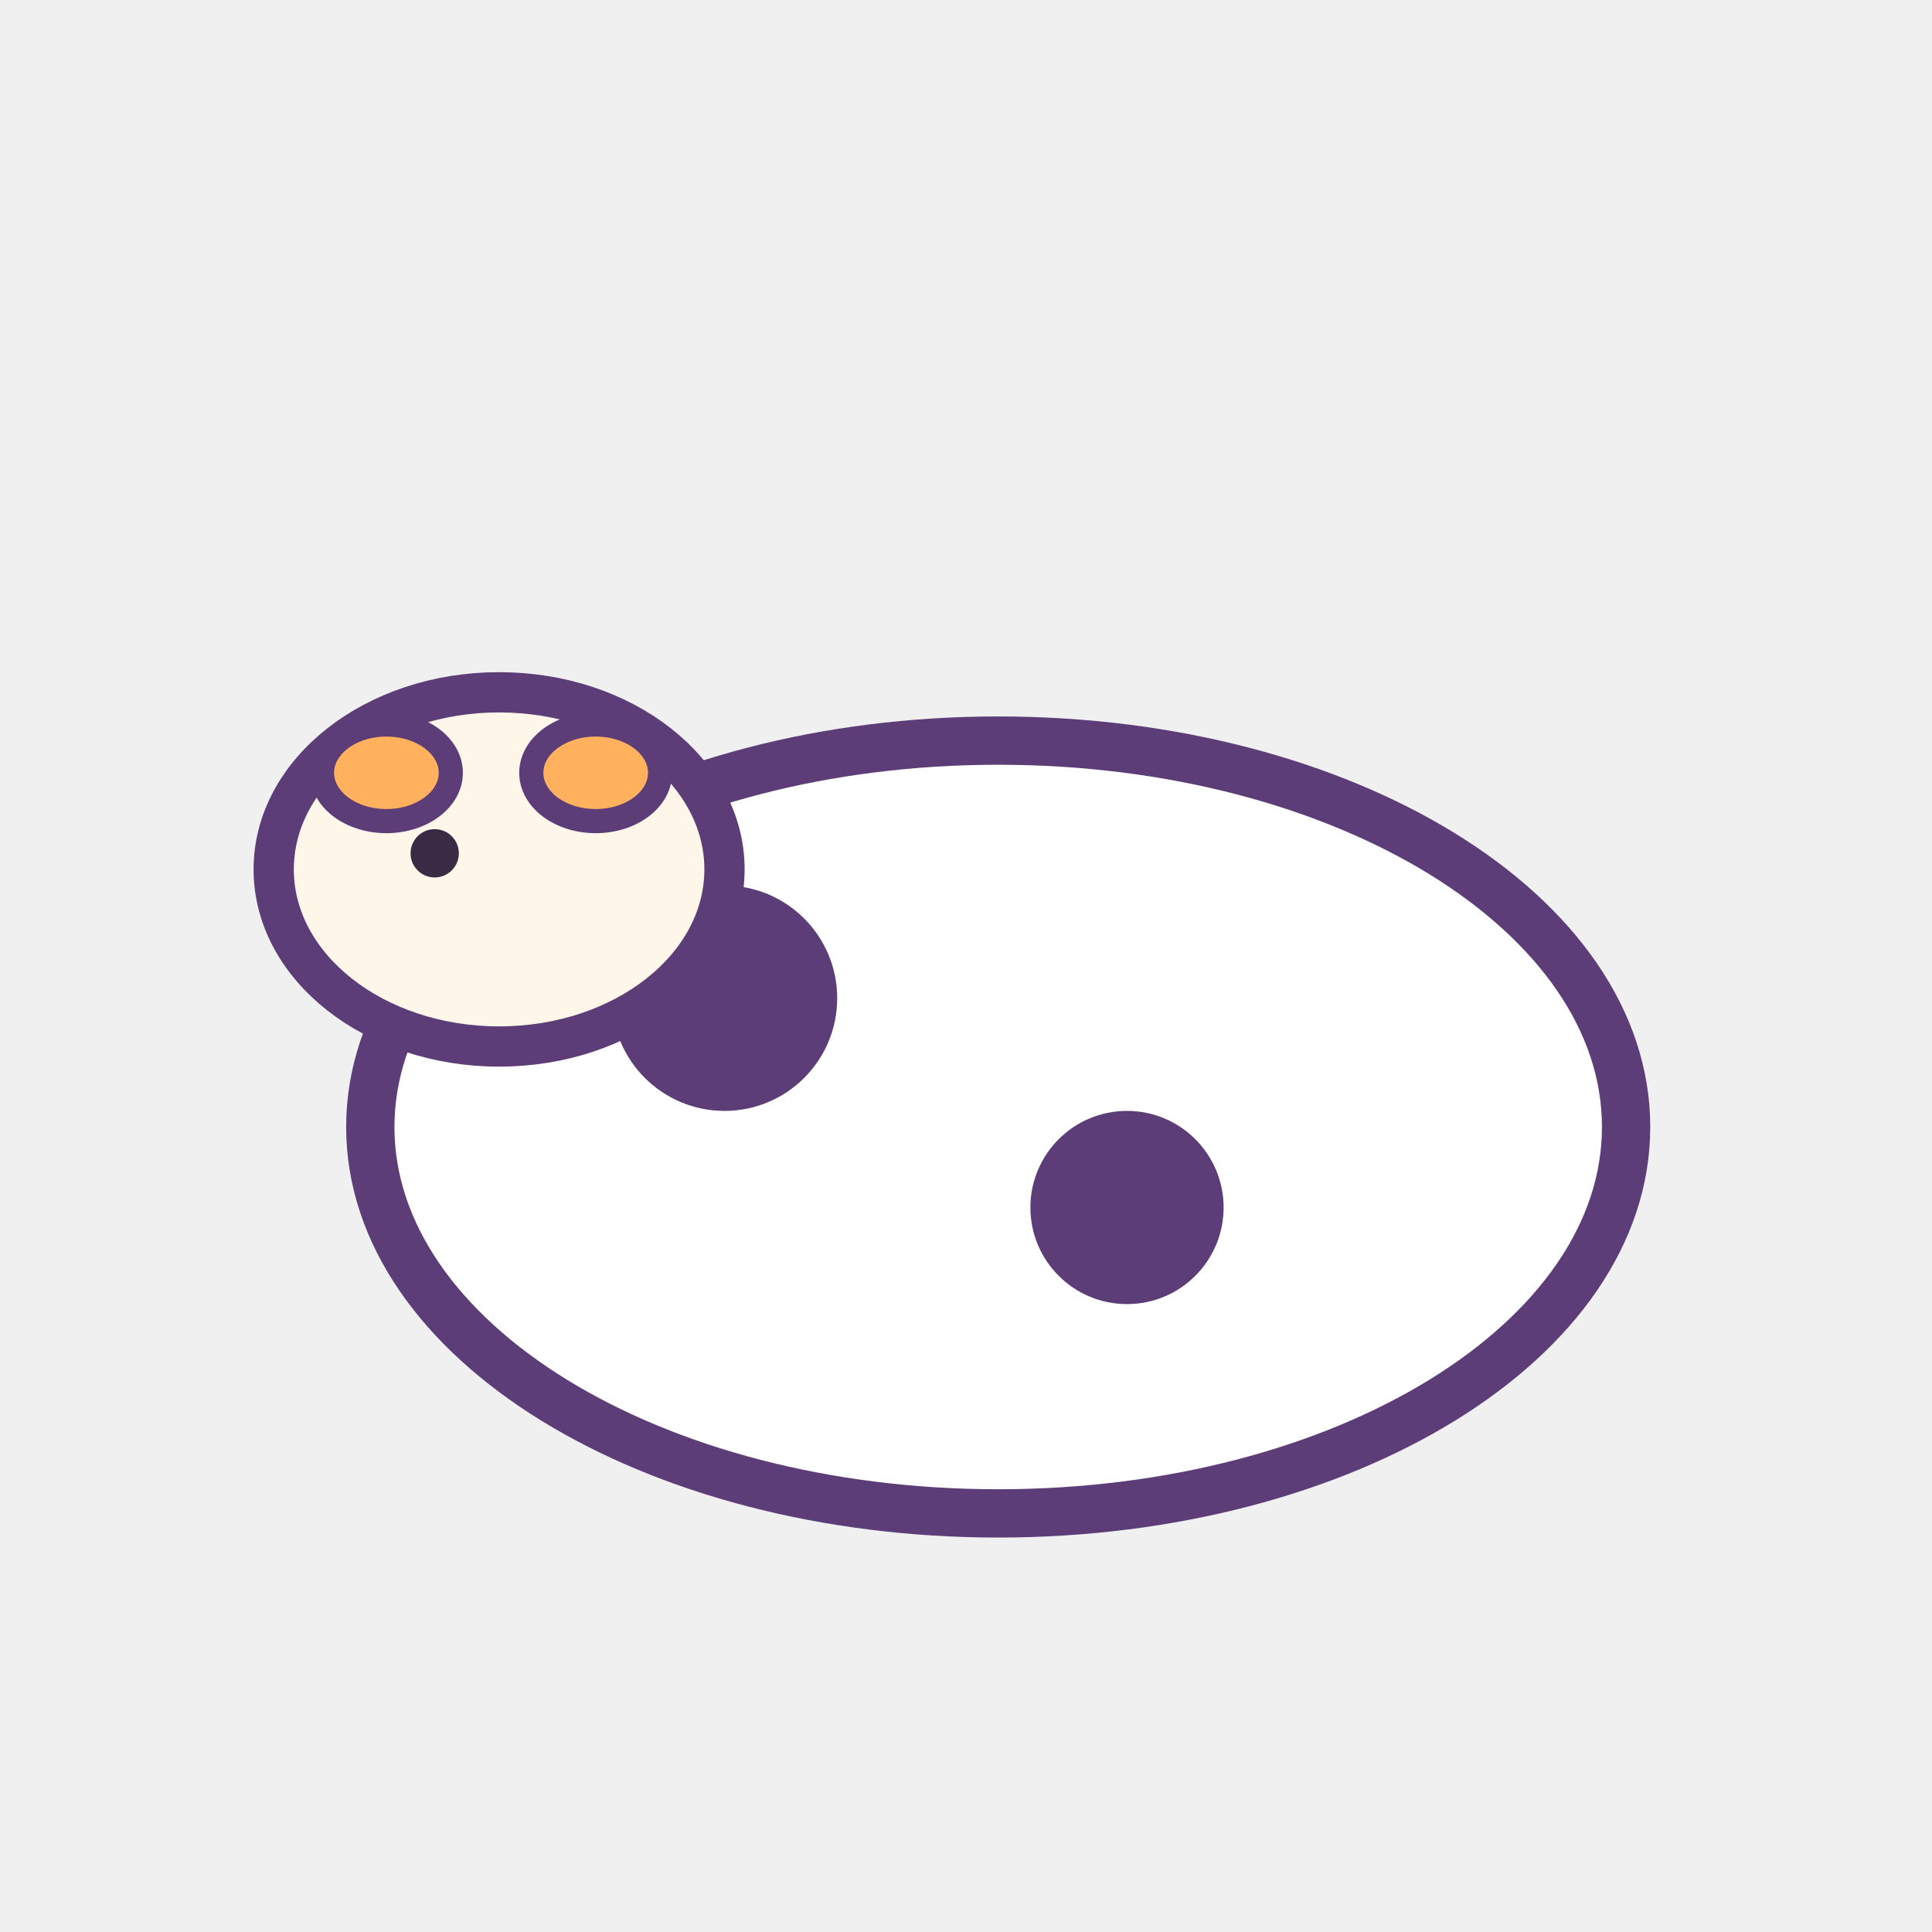
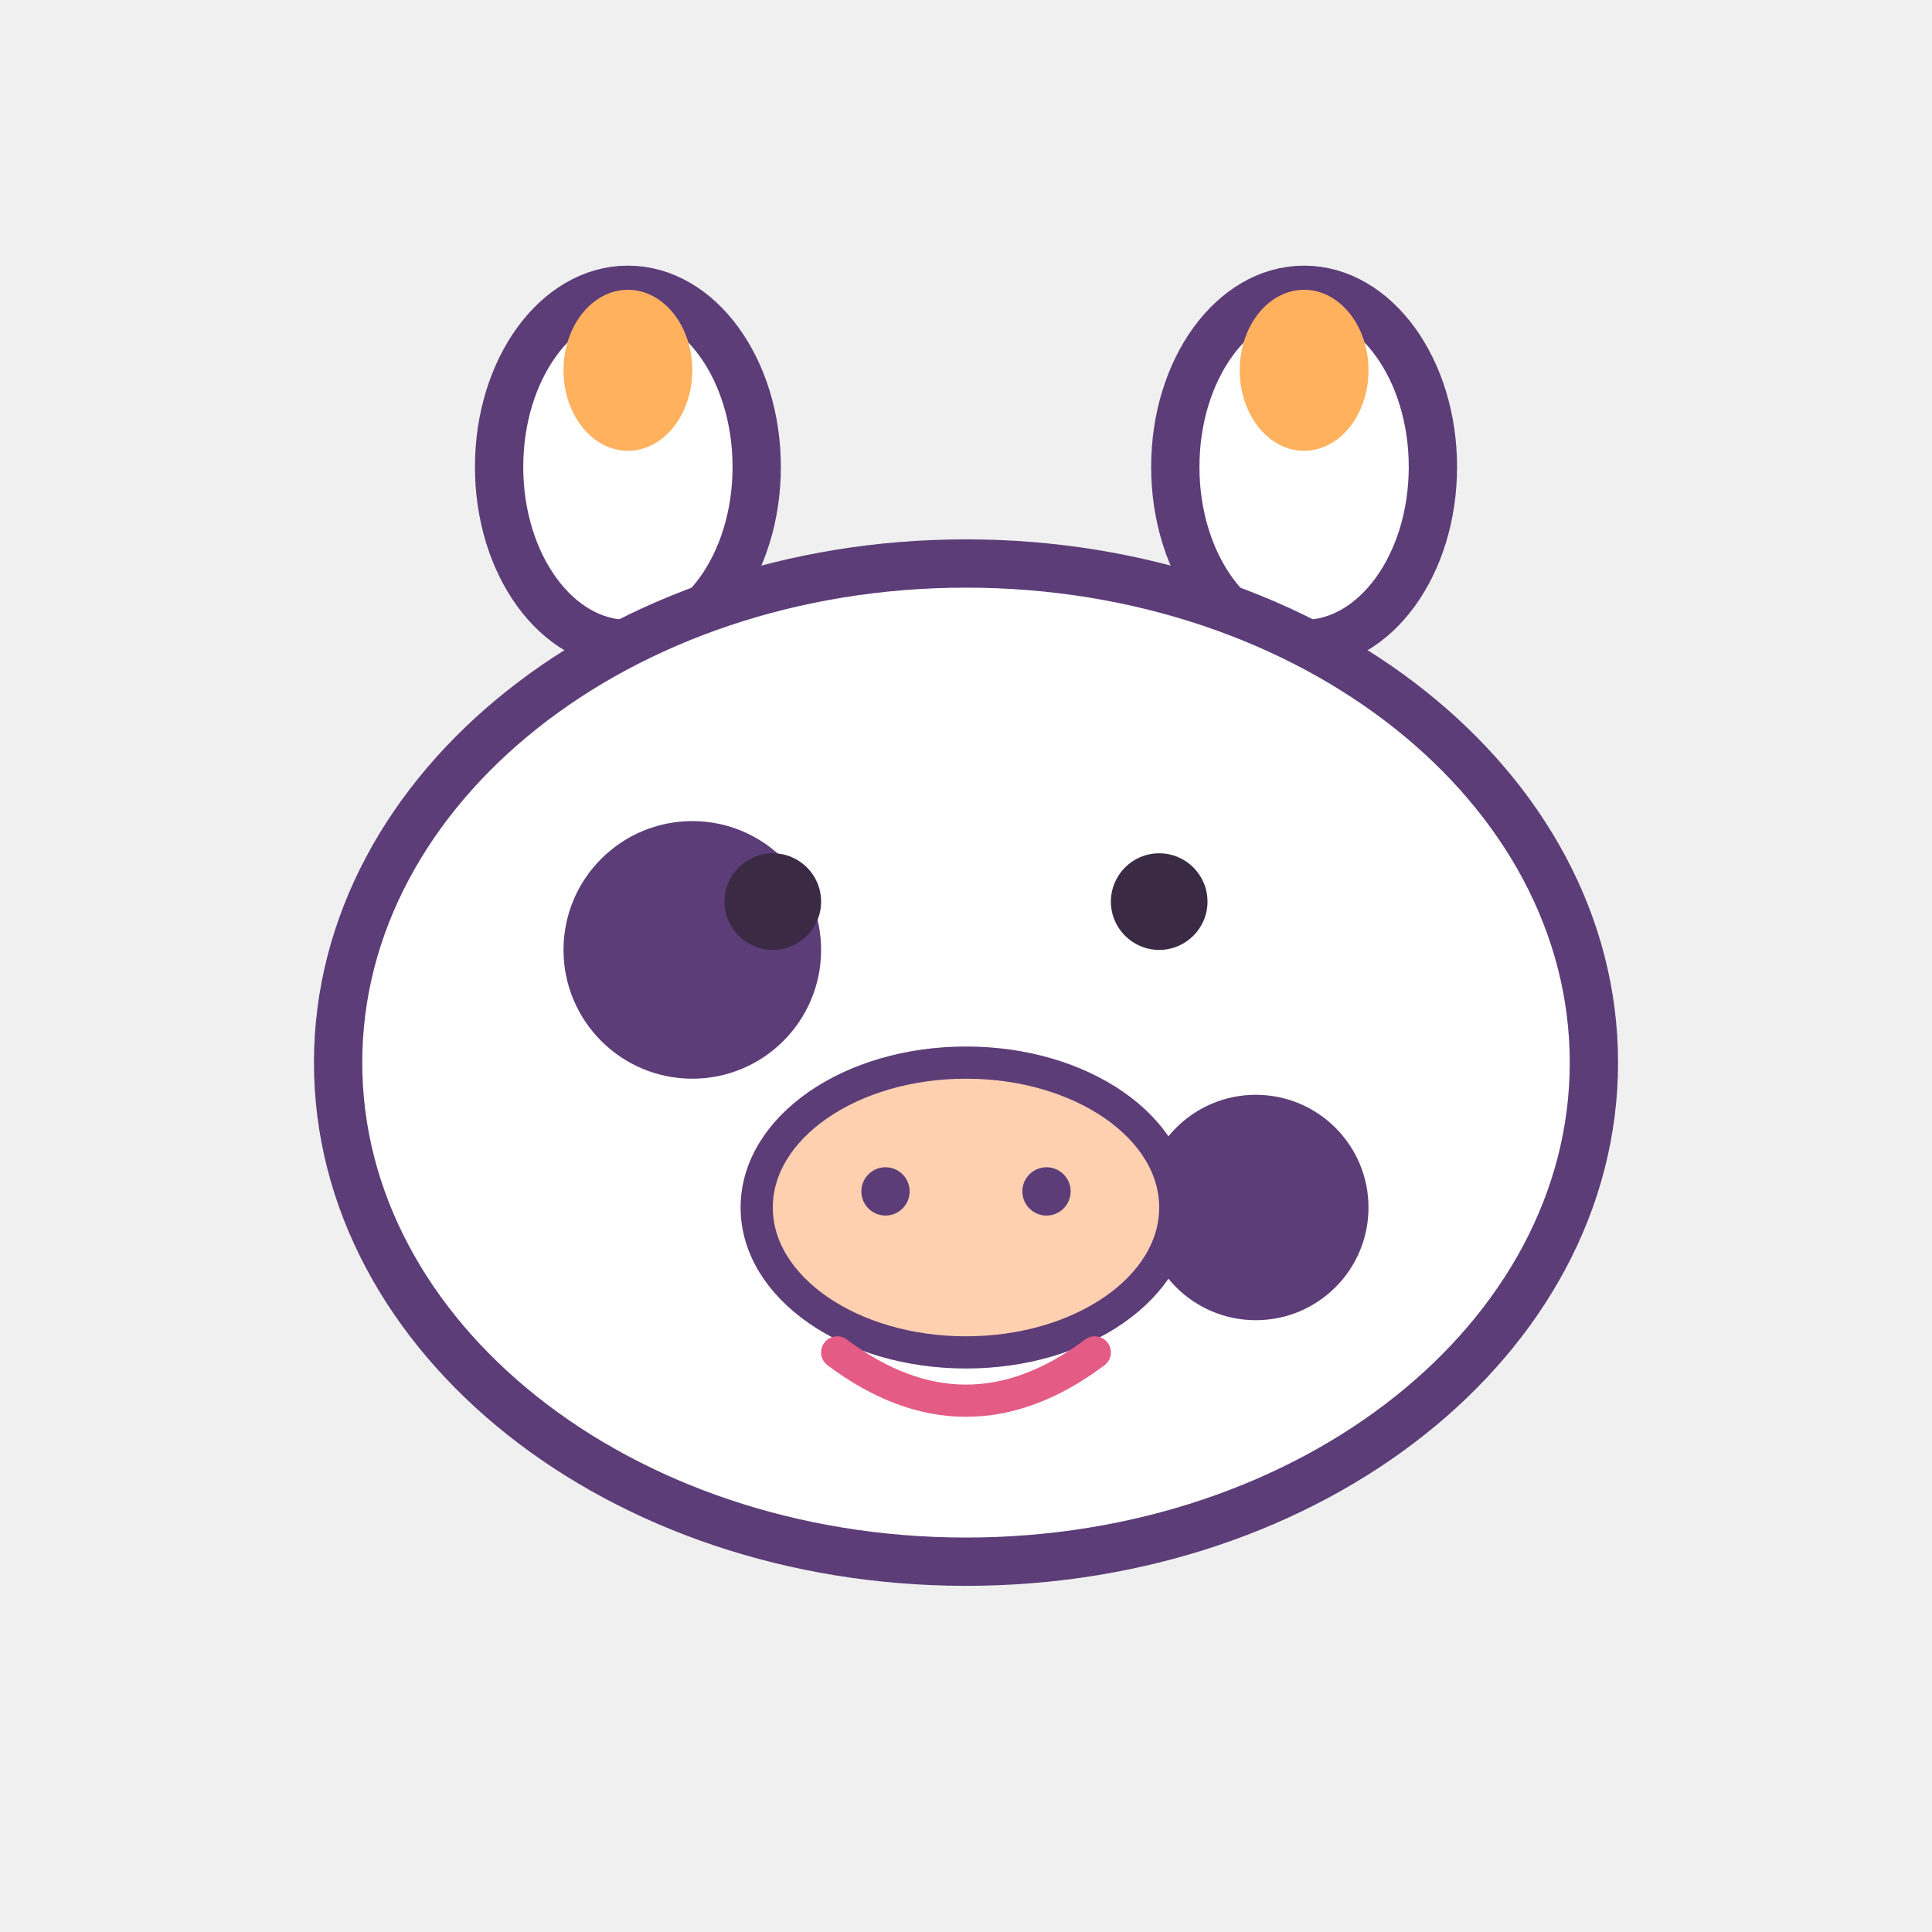
<svg xmlns="http://www.w3.org/2000/svg" viewBox="0 0 240 240">
-   <ellipse cx="124" cy="140" rx="78" ry="48" fill="#fff" stroke="#5c3d78" stroke-width="6" />
-   <circle cx="90" cy="124" r="14" fill="#5c3d78" />
-   <circle cx="140" cy="150" r="12" fill="#5c3d78" />
-   <ellipse cx="62" cy="108" rx="28" ry="22" fill="#fff6ea" stroke="#5c3d78" stroke-width="5" />
-   <ellipse cx="48" cy="96" rx="8" ry="6" fill="#ffb15e" stroke="#5c3d78" stroke-width="3" />
-   <ellipse cx="74" cy="96" rx="8" ry="6" fill="#ffb15e" stroke="#5c3d78" stroke-width="3" />
-   <circle cx="54" cy="106" r="3" fill="#3a2a44" />
+   <ellipse cx="78" cy="58" rx="16" ry="22" fill="#fff" stroke="#5c3d78" stroke-width="6" />
+   <ellipse cx="162" cy="58" rx="16" ry="22" fill="#fff" stroke="#5c3d78" stroke-width="6" />
+   <ellipse cx="78" cy="46" rx="8" ry="10" fill="#ffb15e" />
+   <ellipse cx="162" cy="46" rx="8" ry="10" fill="#ffb15e" />
+   <ellipse cx="120" cy="132" rx="78" ry="62" fill="#fff" stroke="#5c3d78" stroke-width="6" />
+   <circle cx="86" cy="118" r="16" fill="#5c3d78" />
+   <circle cx="156" cy="150" r="14" fill="#5c3d78" />
+   <ellipse cx="120" cy="150" rx="26" ry="18" fill="#ffd0b0" stroke="#5c3d78" stroke-width="4" />
+   <circle cx="110" cy="148" r="3" fill="#5c3d78" />
+   <circle cx="130" cy="148" r="3" fill="#5c3d78" />
+   <circle cx="96" cy="112" r="6" fill="#3a2a44" />
+   <circle cx="144" cy="112" r="6" fill="#3a2a44" />
+   <path d="M104 168 q16 12 32 0" fill="none" stroke="#e45b86" stroke-width="4" stroke-linecap="round" />
</svg>
